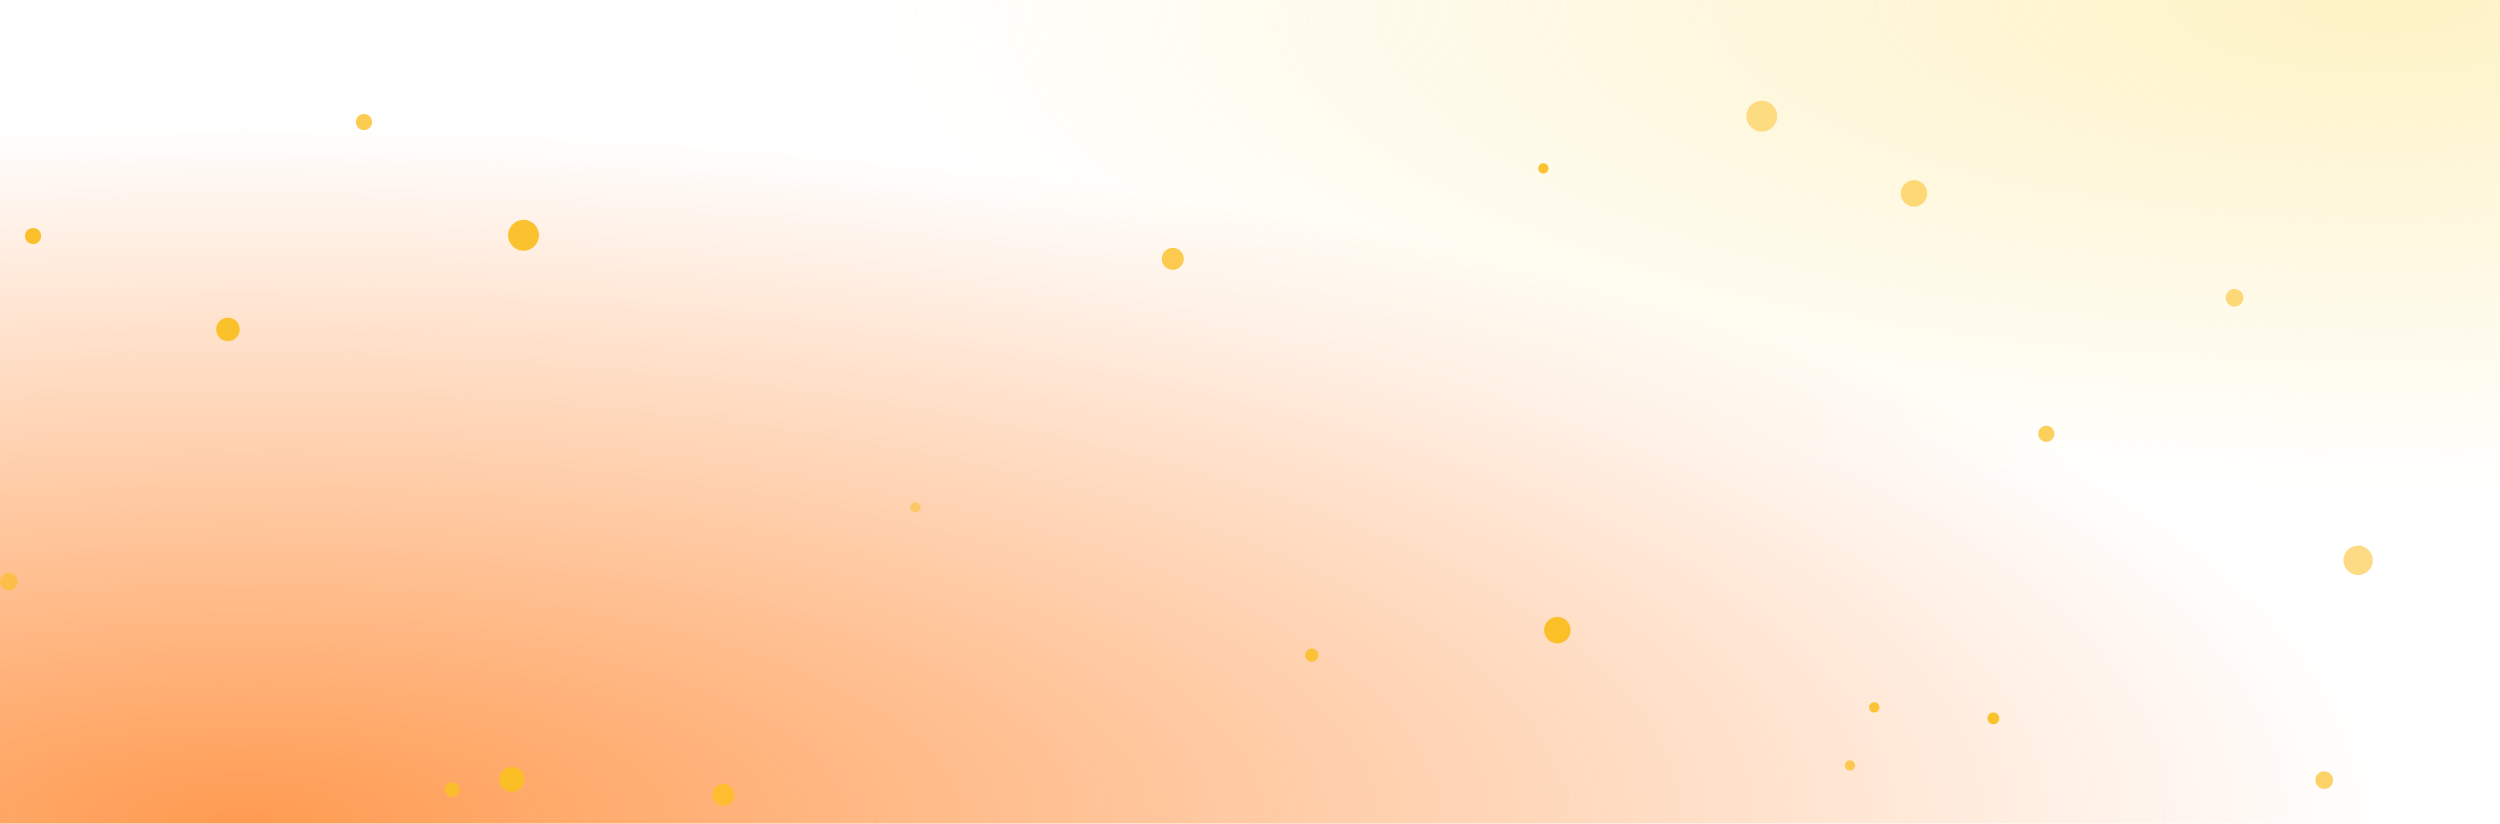
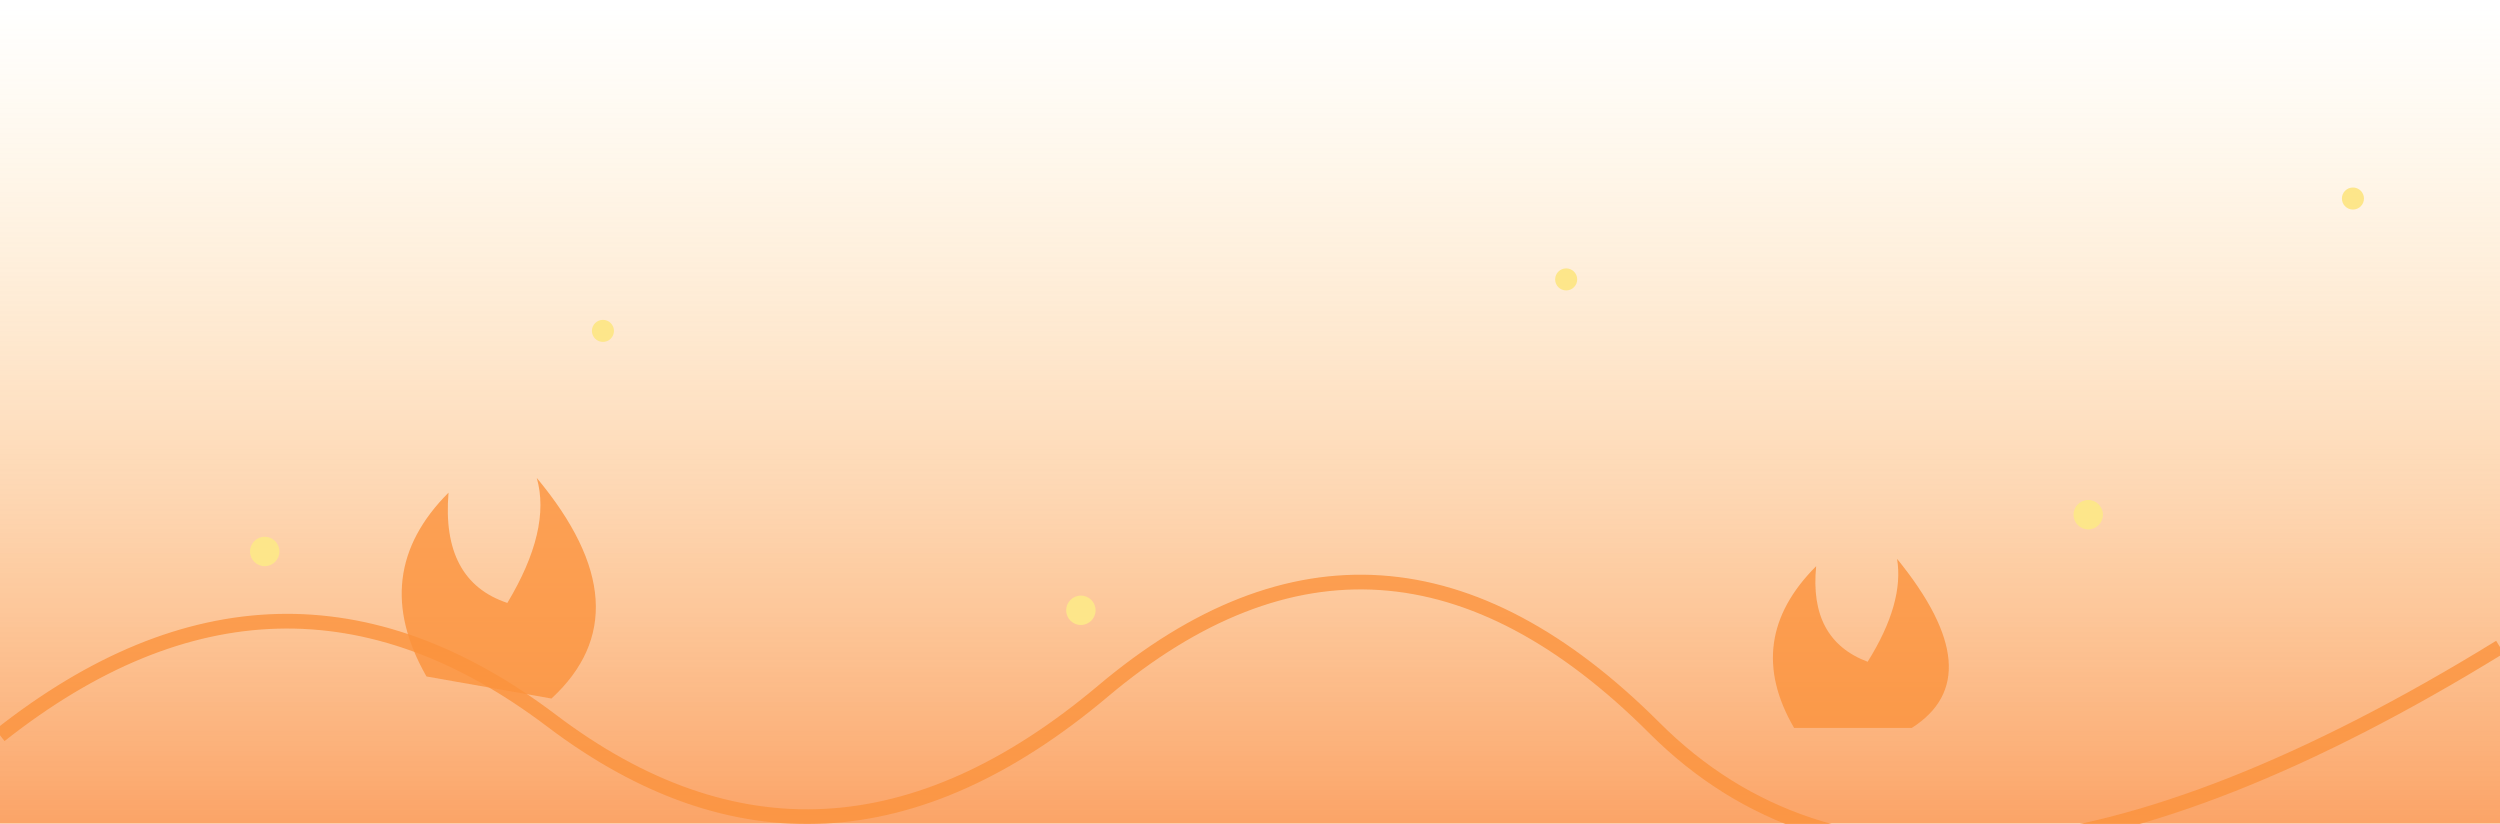
- <svg xmlns="http://www.w3.org/2000/svg" viewBox="0 0 340 112" width="340" height="112" preserveAspectRatio="none">
+ <svg xmlns="http://www.w3.org/2000/svg" viewBox="0 0 340 112" width="340" height="112" preserveAspectRatio="xMidYMid meet">
  <defs>
-     <radialGradient id="e1" cx="0.1" cy="1" r="0.85">
-       <stop offset="0" stop-color="#ff7a18" stop-opacity="0.75" />
-       <stop offset="1" stop-color="#ff7a18" stop-opacity="0" />
-     </radialGradient>
-     <radialGradient id="e2" cx="0.95" cy="0" r="0.6">
-       <stop offset="0" stop-color="#fde68a" stop-opacity="0.5" />
-       <stop offset="1" stop-color="#fde68a" stop-opacity="0" />
-     </radialGradient>
+     <linearGradient id="e" x2="0" y2="1">
+       <stop stop-color="#ffcf70" stop-opacity="0" />
+       <stop offset="1" stop-color="#f97316" stop-opacity=".65" />
+     </linearGradient>
  </defs>
-   <rect width="340" height="112" fill="url(#e1)" />
-   <rect width="340" height="112" fill="url(#e2)" />
-   <circle cx="211.8" cy="85.7" r="1.8" fill="#fbbf24" opacity="0.97" />
-   <circle cx="251.6" cy="104.1" r="0.7" fill="#fbbf24" opacity="0.73" />
-   <circle cx="320.7" cy="76.2" r="2.0" fill="#fbbf24" opacity="0.56" />
-   <circle cx="159.5" cy="35.2" r="1.5" fill="#fbbf24" opacity="0.79" />
-   <circle cx="4.5" cy="32.1" r="1.1" fill="#fbbf24" opacity="0.96" />
-   <circle cx="260.3" cy="26.3" r="1.8" fill="#fbbf24" opacity="0.57" />
-   <circle cx="209.9" cy="22.9" r="0.7" fill="#fbbf24" opacity="0.94" />
-   <circle cx="71.2" cy="32.0" r="2.1" fill="#fbbf24" opacity="0.94" />
-   <circle cx="98.4" cy="108.1" r="1.5" fill="#fbbf24" opacity="0.84" />
-   <circle cx="69.6" cy="106.0" r="1.7" fill="#fbbf24" opacity="0.98" />
-   <circle cx="303.9" cy="40.5" r="1.2" fill="#fbbf24" opacity="0.58" />
-   <circle cx="49.5" cy="16.6" r="1.1" fill="#fbbf24" opacity="0.80" />
-   <circle cx="1.2" cy="79.1" r="1.2" fill="#fbbf24" opacity="0.65" />
-   <circle cx="278.3" cy="59.0" r="1.1" fill="#fbbf24" opacity="0.74" />
-   <circle cx="239.6" cy="15.8" r="2.1" fill="#fbbf24" opacity="0.51" />
-   <circle cx="254.9" cy="96.2" r="0.7" fill="#fbbf24" opacity="0.89" />
-   <circle cx="124.5" cy="69.0" r="0.7" fill="#fbbf24" opacity="0.52" />
-   <circle cx="61.5" cy="107.4" r="1.0" fill="#fbbf24" opacity="0.88" />
-   <circle cx="316.1" cy="106.1" r="1.2" fill="#fbbf24" opacity="0.68" />
-   <circle cx="178.4" cy="89.1" r="0.9" fill="#fbbf24" opacity="0.87" />
-   <circle cx="271.1" cy="97.7" r="0.8" fill="#fbbf24" opacity="0.97" />
-   <circle cx="31.0" cy="44.8" r="1.6" fill="#fbbf24" opacity="0.96" />
+   <path d="M0 0H340V112H0Z" fill="url(#e)" />
+   <path d="M0 100Q38 70 75 98T150 94T225 99T340 88" fill="none" stroke="#fb923c" stroke-width="2" opacity=".8" />
+   <g fill="#fde68a">
+     <circle cx="36" cy="75" r="2" />
+     <circle cx="82" cy="45" r="1.5" />
+     <circle cx="147" cy="83" r="2" />
+     <circle cx="213" cy="38" r="1.5" />
+     <circle cx="284" cy="70" r="2" />
+     <circle cx="320" cy="27" r="1.5" />
+   </g>
+   <g fill="#fb923c" opacity=".8">
+     <path d="M58 92q-8-14 3-25q-1 12 8 15q6-10 4-17q15 18 2 30z" />
+     <path d="M244 99q-7-12 3-22q-1 10 7 13q5-8 4-14q13 16 2 23z" />
+   </g>
</svg>
